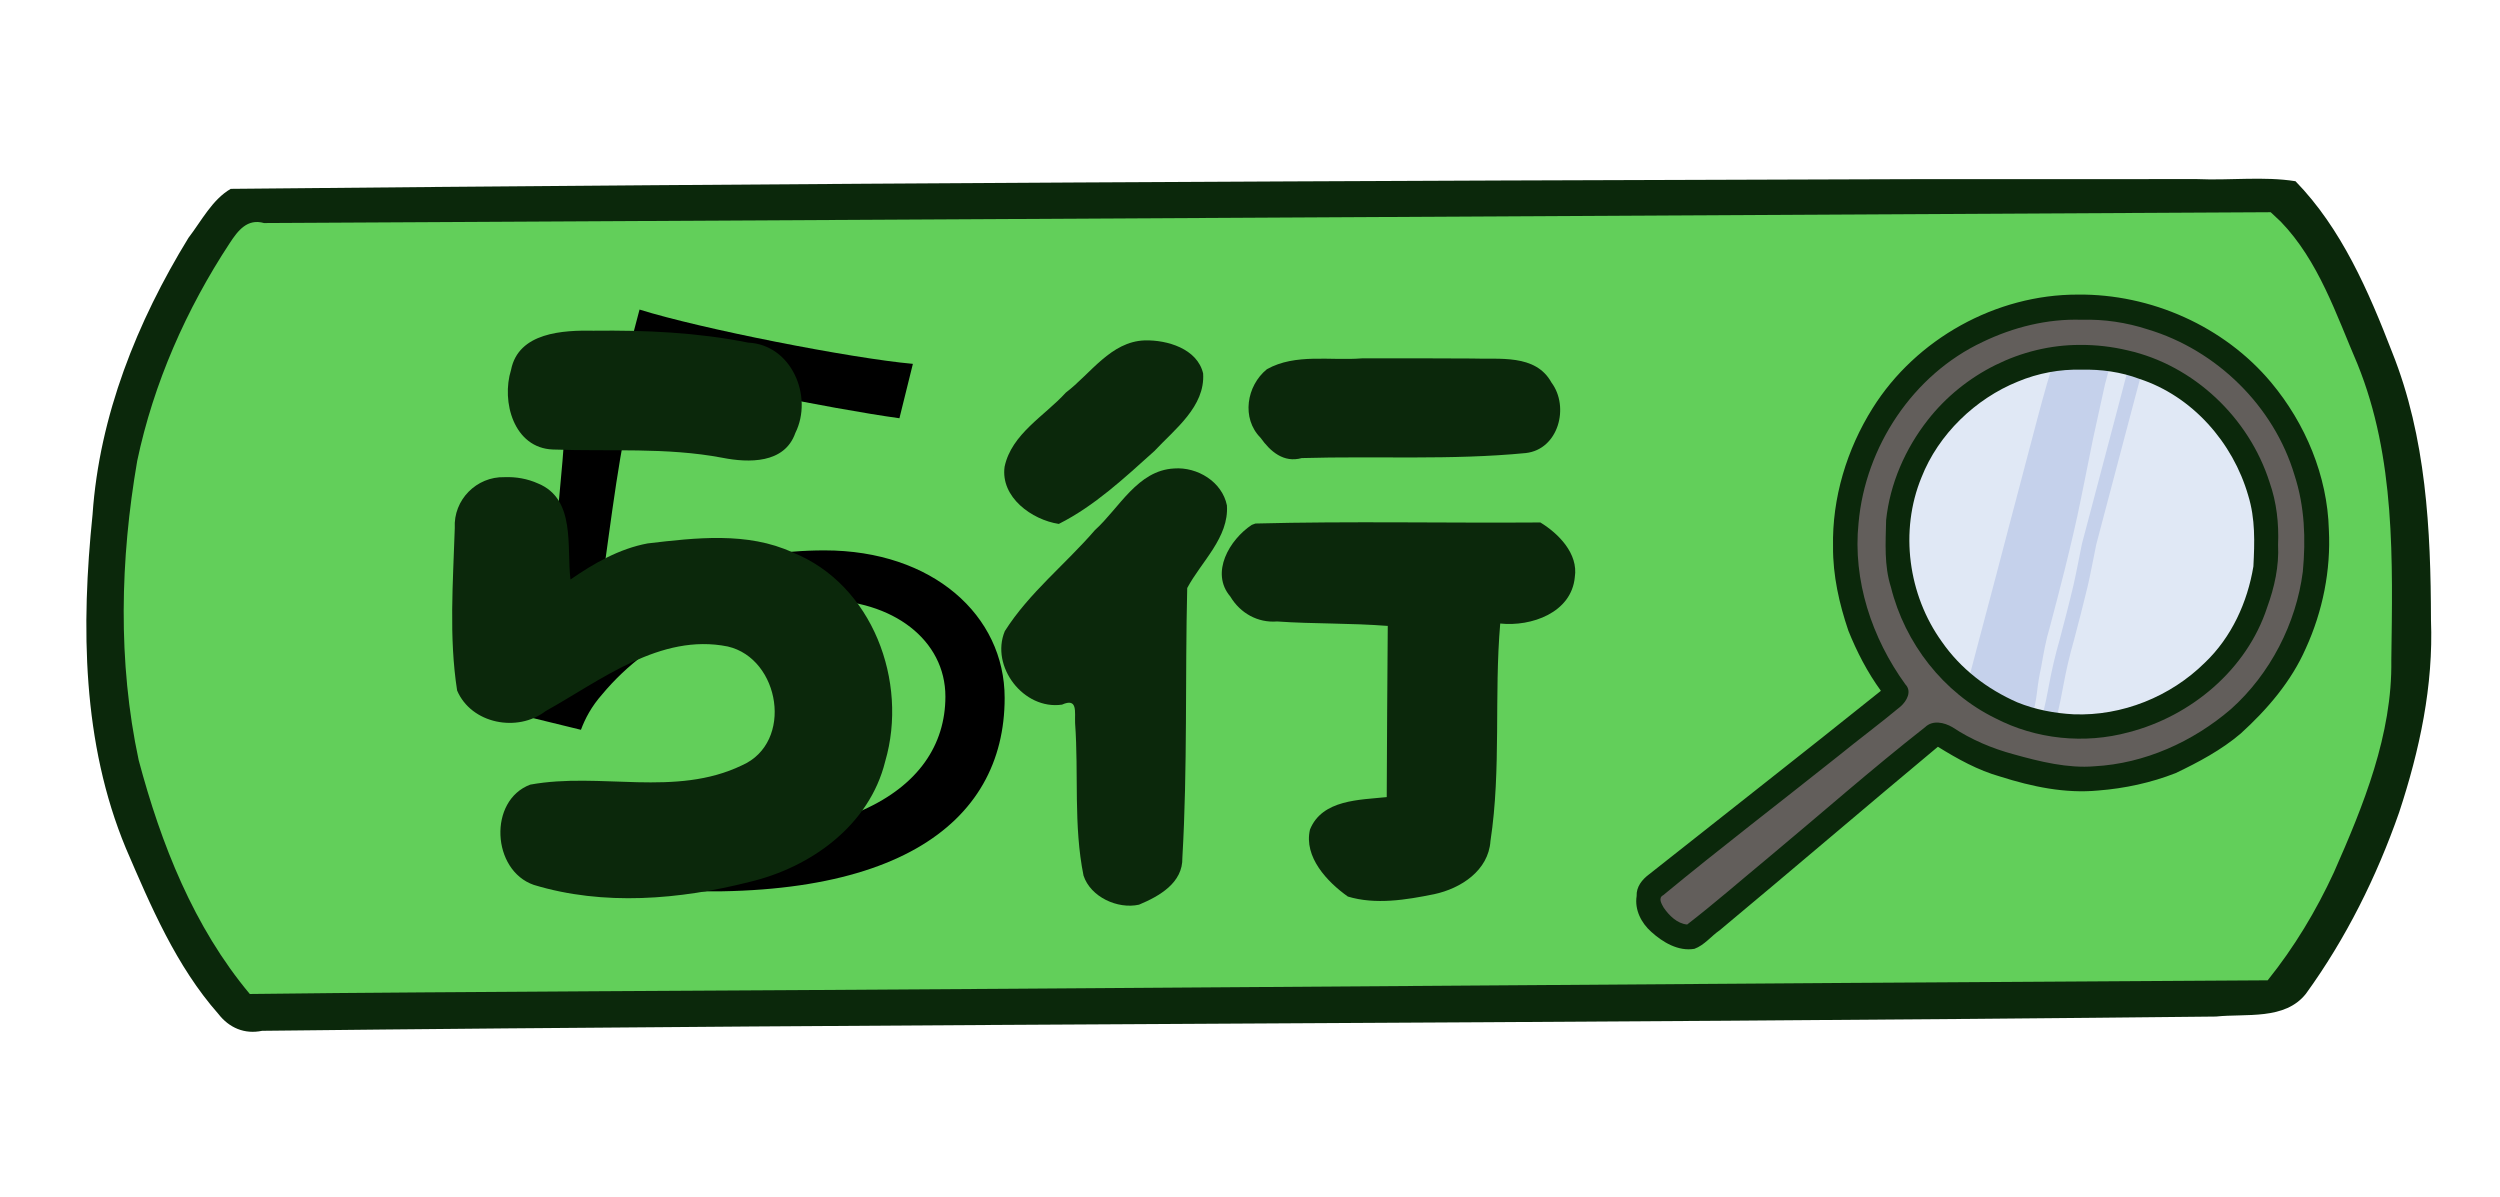
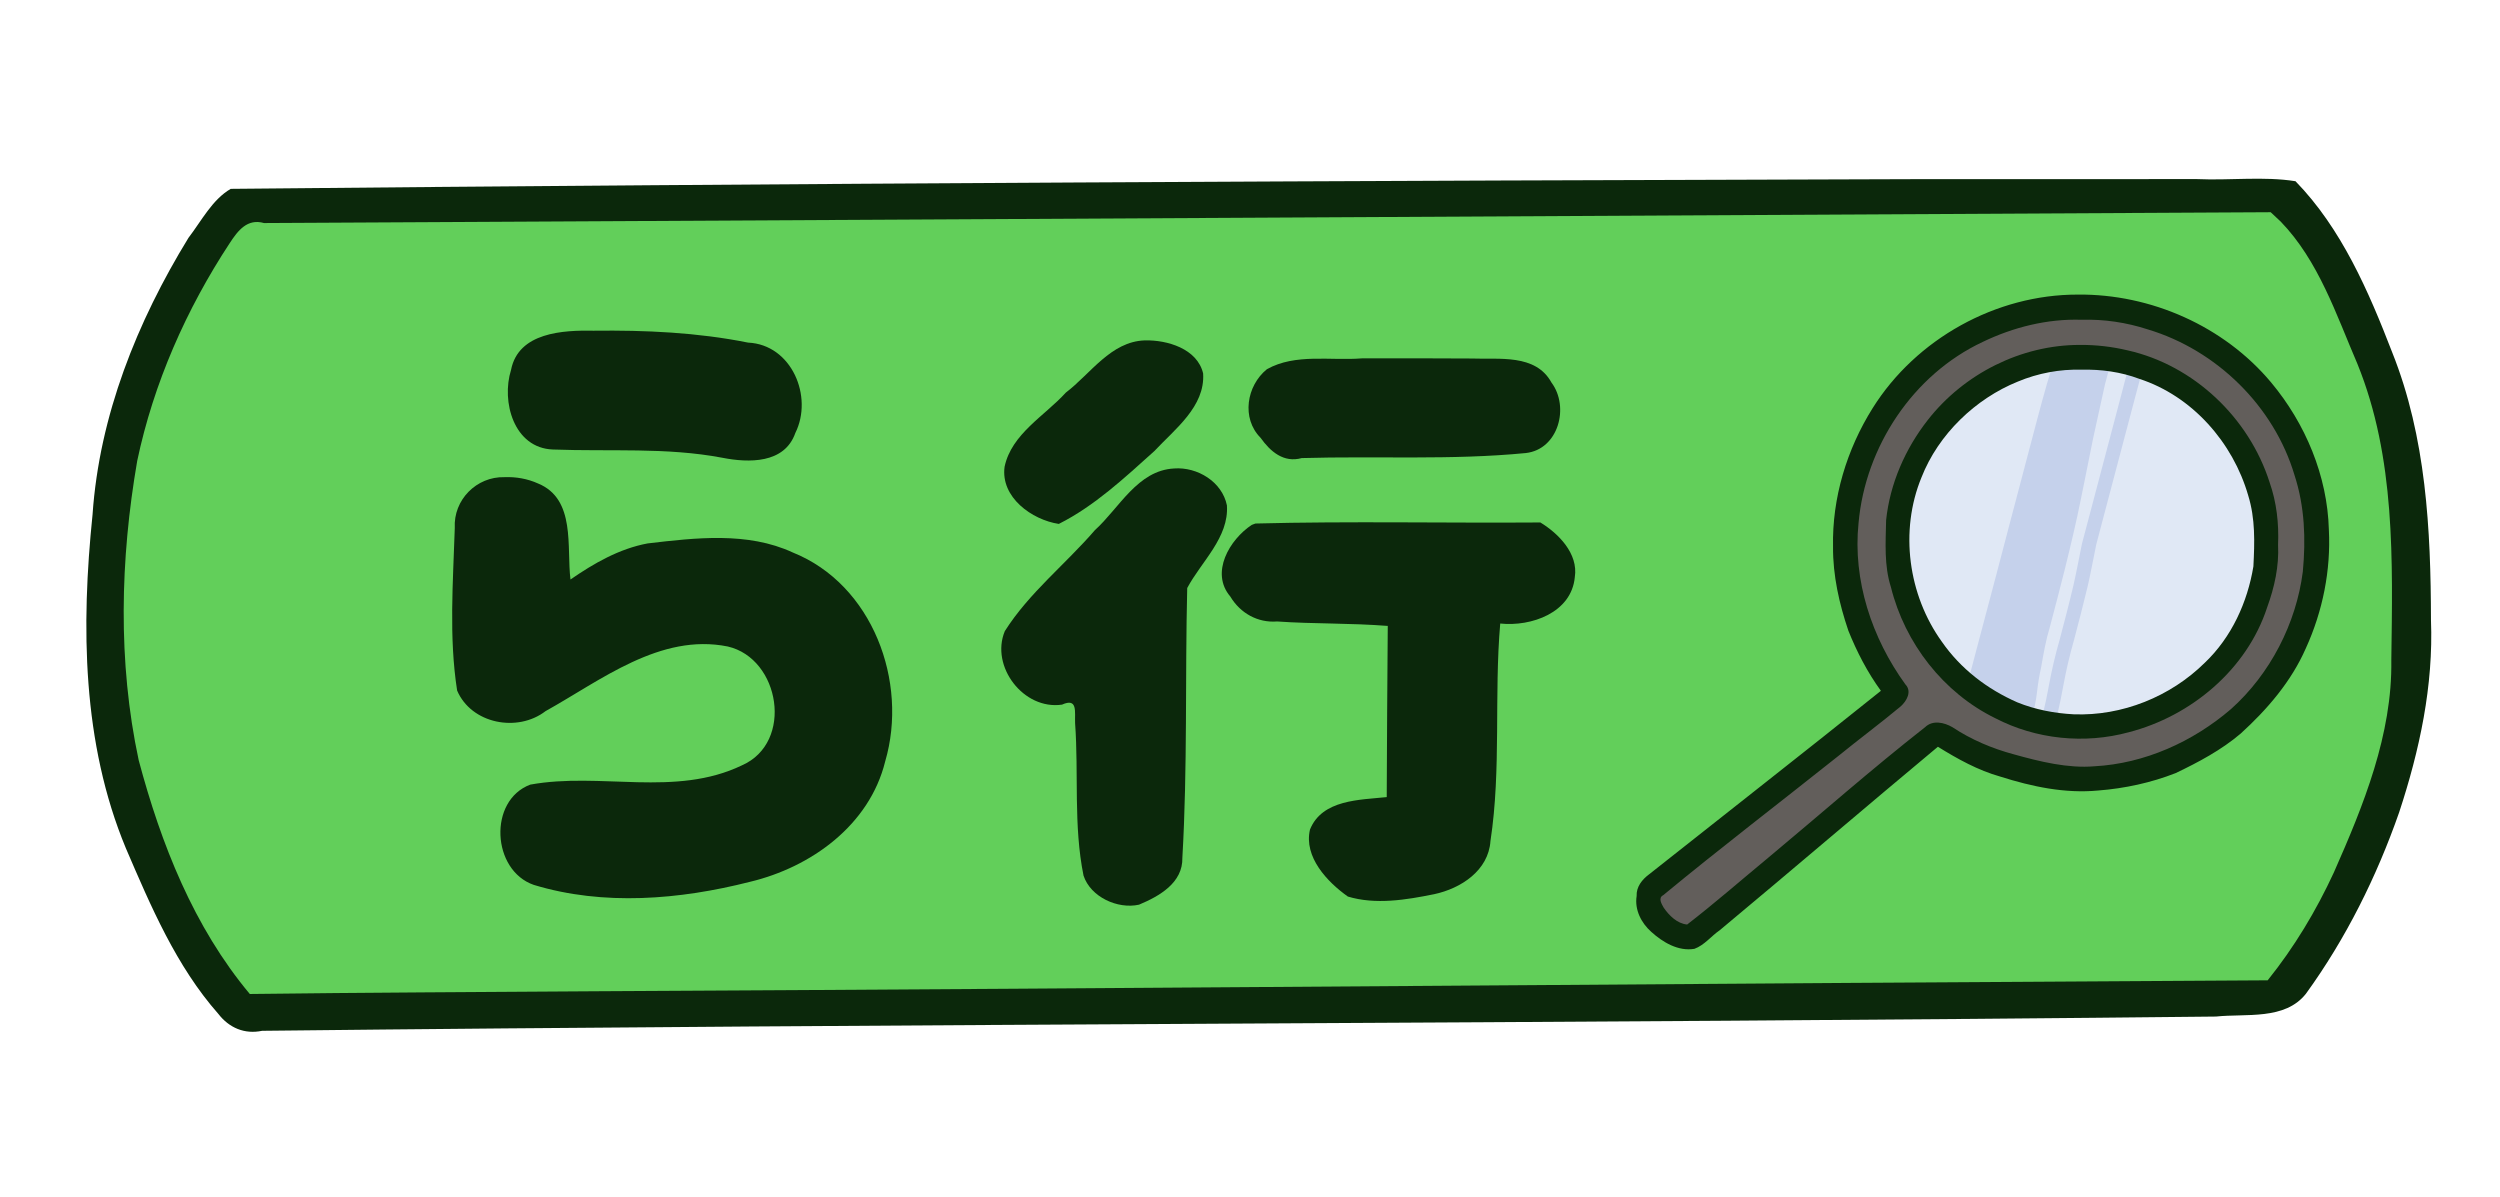
<svg xmlns="http://www.w3.org/2000/svg" viewBox="0 0 417.997 200" height="200" width="417.997" id="svg10" version="1.1">
  <defs id="defs14" />
  <g id="layer1">
    <path id="path21425" d="m 322.334,32.197 c -93.895,0.524 -187.791,1.014 -281.686,1.522 -2.623,0.674 -3.811,3.545 -5.532,5.432 -5.491,8.13 -9.464,17.225 -12.734,26.449 -5.488,16.163 -5.873,33.557 -4.64,50.423 1.719,16.725 8.054,32.8 17.089,46.896 1.782,2.351 3.264,5.127 5.73,6.802 27.686,0.032 55.398,-0.344 83.094,-0.471 85.316,-0.576 170.631,-1.192 255.947,-1.782 2.707,-0.68 3.734,-3.77 5.539,-5.663 6.111,-8.614 10.343,-18.428 13.913,-28.323 1.608,-5.061 3.313,-10.182 4.135,-15.415 -0.118,-15.774 1.267,-31.814 -2.155,-47.352 -2.517,-10.281 -6.957,-20.017 -11.991,-29.288 -2.214,-3.618 -4.76,-7.376 -8.476,-9.529 -19.409,0.043 -38.822,0.209 -58.233,0.299 z m 25.192,20.818 c 10.579,-0.066 21.395,4.364 28.428,12.362 6.973,7.408 10.557,17.803 9.562,27.938 -0.58,12.626 -8.162,24.577 -19.295,30.556 -6.353,3.529 -13.555,4.998 -20.715,4.624 -7.392,-0.842 -14.386,-3.526 -20.717,-7.371 -2.748,-0.819 -4.407,2.494 -6.496,3.728 -11.836,9.847 -23.413,20.019 -35.44,29.628 -1.492,1.455 -3.302,-0.772 -4.472,-1.586 -1.406,-1.17 -1.462,-3.566 0.369,-4.34 12.93,-10.493 26.267,-20.547 39.116,-31.098 1.909,-2.287 -1.052,-4.562 -2.039,-6.57 -8.031,-12.786 -7.325,-30.167 1.583,-42.403 6.783,-9.638 18.455,-15.535 30.117,-15.468 z m -250.151,2.051 c 3.531,-0.217 5.895,3.26 5.397,6.534 -0.488,2.105 1.131,4.293 3.389,3.788 11.512,0.151 23.058,0.335 34.584,0.504 2.729,2.521 4.269,7.148 1.26,10.1 -1.365,2.022 -4.224,0.673 -6.31,1.063 -10.892,0.073 -21.829,-0.146 -32.693,0.109 -3.109,0.714 -1.704,4.593 -2.011,6.87 -0.488,2.27 1.636,3.957 3.775,3.418 10.735,-0.326 22.402,1.042 30.809,8.383 6.082,4.825 9.199,12.837 8.616,20.436 0.549,8.006 -2.978,15.754 -7.509,22.279 -3.117,3.743 -6.3,8.271 -11.276,9.527 -2.966,0.053 -7.056,-3.193 -5.391,-6.381 4.169,-6.559 9.914,-12.493 11.454,-20.39 1.035,-5.732 1.197,-12.831 -3.498,-17.062 -2.236,-1.861 -5.081,0.241 -5.782,2.587 -5.644,11.878 -11.481,24.257 -21.833,32.864 -3.96,3.427 -9.28,5.4 -14.526,4.369 -5.497,-0.696 -10.85,-3.791 -13.131,-9.035 -3.93,-8.164 -3.751,-18.03 -0.499,-26.389 2.771,-5.919 7.541,-10.578 12.78,-14.416 2.38,-1.408 5.782,-2.83 5.602,-6.16 0.051,-3.327 0.607,-6.809 -0.287,-10.029 -2.149,-1.923 -5.349,-0.582 -7.963,-0.98 -3.749,-0.295 -8.436,1.063 -11.235,-2.21 -0.997,-1.705 -0.271,-3.829 -0.442,-5.768 -0.141,-2.692 3.371,-2.744 5.285,-3.116 4.365,-0.652 9.033,-0.407 13.531,-1.22 2.907,-1.803 1.155,-5.983 3.39,-8.319 1.092,-1.285 2.951,-1.39 4.513,-1.357 z m 93.738,5.52 c 2.29,-0.045 5.849,-0.164 6.662,2.539 -0.29,3.708 -3.79,6.007 -6.043,8.621 -4.588,4.291 -9.159,8.839 -14.718,11.848 -2.068,0.544 -4.133,-1.339 -5.161,-2.961 -1.041,-2.43 0.371,-4.793 2.189,-6.346 4.944,-4.701 9.819,-9.53 15.383,-13.526 0.524,-0.233 1.13,-0.146 1.689,-0.176 z m 43.736,2.781 c 6.698,0.11 13.468,-0.055 20.149,0.838 2.923,1.458 3.282,6.646 0.131,7.953 -7.342,0.998 -14.854,0.564 -22.22,0.856 -5.904,0.089 -11.809,0.103 -17.714,0.121 -1.726,-1.744 -4.002,-4.093 -2.53,-6.726 0.762,-2.507 3.546,-2.722 5.662,-2.678 5.522,-0.235 10.983,-0.369 16.522,-0.364 z m -37.872,18.458 c 2.699,-0.134 6.151,2.861 4.192,5.581 -1.635,3.738 -4.741,6.687 -6.208,10.452 -0.173,15.499 -0.347,30.999 -0.52,46.498 -2.09,1.912 -4.759,4.78 -7.858,3.01 -3.304,-1.311 -2.263,-5.287 -2.628,-7.978 -0.393,-7.831 -0.176,-15.787 -0.889,-23.637 -0.49,-2.114 -3.005,-2.635 -4.7,-1.642 -3.439,1.072 -7.033,-1.427 -7.416,-4.955 -0.542,-3.002 2.557,-4.936 4.135,-7.052 5.434,-5.521 10.775,-11.311 15.964,-17.136 1.601,-1.608 3.49,-3.299 5.928,-3.14 z m 37.164,9.189 c 7.663,0 15.326,0 22.989,0 1.698,1.596 3.667,3.673 2.518,6.226 -1.89,3.908 -6.707,3.56 -10.34,3.77 -3.261,0.646 -1.987,4.576 -2.294,6.934 -0.383,10.794 0.12,21.673 -1.314,32.399 -0.341,4.25 -4.953,5.566 -8.458,6.108 -3.352,0.308 -6.889,1.169 -10.198,0.352 -2.241,-1.519 -4.427,-3.936 -4.854,-6.663 1.248,-3.272 5.491,-2.613 8.203,-3.071 2.13,0.118 5.374,-0.416 4.921,-3.264 -0.115,-10.266 0.388,-20.568 0.369,-30.828 -0.575,-3.047 -4.33,-1.827 -6.519,-2.068 -5.975,-0.228 -12.018,0.513 -17.892,-0.831 -2.983,-0.967 -4.564,-5 -2.18,-7.382 1.168,-1.727 3.117,-1.913 5.071,-1.682 6.659,0 13.318,0 19.977,0 z" style="fill:#62cf5a;fill-opacity:1;stroke-width:0.356" />
    <path id="path21427" d="m 87.314,106.283 c -2.844,0.86 -3.884,4.157 -5.244,6.502 -2.012,4.527 -2.757,9.874 -1.4,14.671 2.095,3.947 7.584,5.701 11.519,3.619 2.179,-2.117 0.565,-5.507 0.526,-8.115 -0.95,-5.109 -1.133,-10.451 -2.831,-15.376 -0.499,-0.904 -1.543,-1.439 -2.569,-1.301 z" style="fill:#62cf5a;fill-opacity:1;stroke-width:0.356" />
    <path id="path21429" d="m 104.819,98.432 c -2.254,-0.346 -5.236,1.061 -4.449,3.765 0.684,4.576 0.972,9.307 1.995,13.775 0.875,2.274 4.173,1.442 4.647,-0.687 1.908,-4.446 4.144,-8.856 5.298,-13.559 0.012,-3.141 -3.703,-3.411 -6.042,-3.295 -0.483,-0.005 -0.966,-0.004 -1.449,0.001 z" style="fill:#62cf5a;fill-opacity:1;stroke-width:0.356" />
  </g>
  <g id="g18">
    <path id="path22" d="m 40.175,170.681 c -4.603,-1.281 -15.543,-20.419 -19.757,-34.561 -4.198,-14.087 -5.07,-21.236 -4.499,-36.881 0.783,-21.466 3.153,-32.074 10.734,-48.04 3.868,-8.147 5.375,-10.561 9.989,-16.002 l 2.015,-2.376 124.536,-0.757 c 68.495,-0.416 145.983,-0.797 172.197,-0.845 l 47.661,-0.088 3.362,4.066 c 4.182,5.058 11.321,19.845 14.123,29.254 3.118,10.469 3.936,16.31 4.518,32.257 0.42,11.514 0.234,15.917 -0.931,22.087 -2.269,12.011 -5.358,21.347 -10.402,31.439 -5.555,11.113 -10.281,17.459 -13.458,18.069 -1.251,0.24 -8.913,0.472 -17.028,0.515 -178.511,0.939 -318.796,1.861 -319.817,2.101 -0.716,0.168 -2.175,0.063 -3.242,-0.234 z m 264.043,-4.859 75.506,-0.543 3.238,-4.014 c 5.124,-6.352 12.475,-22.045 15.62,-33.343 2.749,-9.876 2.82,-10.561 2.788,-27.02 -0.05,-25.719 -1.875,-33.719 -12.824,-56.209 -1.259,-2.586 -3.563,-6.03 -5.121,-7.655 l -2.833,-2.953 -170.017,0.899 -170.017,0.899 -2.937,3.4 c -4.083,4.726 -11.823,21.188 -14.481,30.798 -5.016,18.136 -5.282,43.057 -0.644,60.374 3.016,11.262 10.251,26.832 15.446,33.241 l 3.171,3.912 93.799,-0.621 c 51.589,-0.342 127.777,-0.866 169.305,-1.164 z M 119.725,147.83 c -3.599,-3.501 -3.281,-5.956 1.514,-11.682 2.228,-2.661 4.99,-6.834 6.138,-9.274 3.731,-7.93 3.49,-17.269 -0.539,-20.816 -1.485,-1.307 -1.697,-1.077 -3.995,4.331 -7.2,16.942 -16.821,29.463 -26.484,34.466 -6.466,3.348 -17.191,1.433 -22.25,-3.974 -7.241,-7.738 -8.763,-22.808 -3.444,-34.111 2.497,-5.307 10.721,-13.742 15.131,-15.519 2.684,-1.082 2.752,-1.242 2.752,-6.495 v -5.386 h -7.763 c -6.955,0 -8.016,-0.212 -10.198,-2.038 -2.006,-1.679 -2.435,-2.716 -2.435,-5.887 0,-6.246 2.061,-7.596 12.389,-8.116 l 8.44,-0.425 0.248,-2.533 c 0.376,-3.847 1.904,-6.162 4.693,-7.107 5.623,-1.907 11.115,1.638 11.115,7.174 v 2.794 l 18.302,0.258 18.302,0.258 2.093,2.369 c 2.889,3.271 2.872,8.349 -0.037,11.179 l -2.13,2.073 h -19.133 -19.133 v 2.955 2.955 l 6.292,0.013 c 12.005,0.024 21.177,3.185 28.453,9.807 4.945,4.5 7.662,10.215 8.371,17.606 1.021,10.641 -2.52,20.963 -10.299,30.021 -6.917,8.053 -11.8,9.574 -16.395,5.104 z M 91.384,128.602 c -0.111,-0.555 -0.867,-5.629 -1.682,-11.275 -1.315,-9.117 -1.616,-10.091 -2.688,-8.702 -3.204,4.155 -4.816,8.528 -4.887,13.255 -0.064,4.247 0.218,5.166 2.021,6.587 2.276,1.793 7.586,1.892 7.236,0.135 z m 16.204,-19.838 c 1.461,-3.55 2.656,-6.866 2.656,-7.369 0,-0.523 -1.695,-0.915 -3.959,-0.915 h -3.959 l 0.52,4.011 c 0.286,2.206 0.73,5.661 0.986,7.677 0.257,2.016 0.609,3.528 0.783,3.359 0.174,-0.169 1.511,-3.212 2.973,-6.762 z m 78.473,40.697 c -4.206,-1.652 -4.649,-3.536 -4.649,-19.785 0,-11.807 -0.231,-14.955 -1.041,-14.167 -1.277,1.242 -5.426,1.32 -7.686,0.144 -2.516,-1.31 -4.542,-5.721 -3.95,-8.599 0.329,-1.602 2.911,-4.775 7.289,-8.96 3.729,-3.564 8.484,-8.688 10.567,-11.386 2.083,-2.698 4.942,-5.487 6.353,-6.197 5.013,-2.522 11.034,0.439 11.034,5.426 0,1.083 -1.545,4.182 -3.432,6.887 l -3.432,4.918 -0.256,23.816 -0.256,23.816 -2.834,2.463 c -2.928,2.544 -4.513,2.878 -7.704,1.625 z m 38.423,-1.743 c -1.371,-1.059 -3.061,-3.251 -3.757,-4.871 -1.161,-2.703 -1.127,-3.126 0.409,-5.136 1.382,-1.808 2.567,-2.264 6.794,-2.612 l 5.12,-0.422 0.236,-15.832 0.236,-15.832 h -11.235 c -10.821,0 -11.334,-0.081 -13.905,-2.186 -3.54,-2.898 -3.696,-7.103 -0.374,-10.098 l 2.296,-2.071 h 23.613 23.613 l 2.296,2.071 c 5.298,4.777 1.129,12.284 -6.823,12.284 h -3.779 l -0.277,18.788 c -0.311,21.142 -0.751,22.9 -6.379,25.499 -1.728,0.798 -5.943,1.651 -9.368,1.897 -5.563,0.399 -6.492,0.242 -8.718,-1.478 z M 171.932,83.939 c -2.005,-1.641 -2.67,-2.892 -2.67,-5.019 0,-3.196 0.495,-3.793 11.436,-13.783 6.919,-6.318 7.822,-6.876 11.123,-6.876 6.969,0 10.107,3.914 7.012,8.745 -3.557,5.551 -19.346,19.12 -22.249,19.12 -1.09,0 -3.183,-0.984 -4.651,-2.186 z m 40.251,-10.864 c -2.924,-2.844 -2.876,-7.084 0.109,-9.813 2.238,-2.046 2.252,-2.047 22.495,-2.047 20.243,0 20.257,0.002 22.495,2.047 3.146,2.875 3.124,7.709 -0.047,10.135 -2.166,1.657 -3.364,1.75 -22.605,1.75 h -20.318 z" style="fill:#000000;stroke-width:0.856" />
    <path style="fill:#e0e8f5;fill-opacity:1;stroke-width:0.395" d="m 355.056,61.271 c -14.471,-4.043 -31.096,5.388 -35.505,19.631 -1.648,5.456 -2.489,11.292 -0.69,16.833 3.061,12.793 15.068,23.001 28.371,23.12 13.023,-0.056 26.216,-8.586 29.846,-21.425 4.649,-14.54 -3.755,-31.982 -18.174,-37.1 -1.271,-0.392 -2.558,-0.731 -3.847,-1.058 z" id="path3453" />
    <path style="fill:#c5d1eb;fill-opacity:1;stroke-width:0.138" id="path3455" d="m 346.277,58.108 c -0.483,1.954 -1,3.899 -1.51,5.847 -0.636,3.011 -1.264,6.023 -1.963,9.021 -0.644,3.33 -1.32,6.653 -1.969,9.982 -0.784,4.035 -1.754,8.029 -2.759,12.013 -0.808,3.171 -1.653,6.333 -2.489,9.497 -0.69,2.216 -1.093,4.493 -1.511,6.77 -0.328,1.433 -0.567,2.87 -0.731,4.329 -0.09,0.827 -0.255,1.642 -0.425,2.455 0,0 7.226,0.314 7.226,0.314 v 0 c 0.17,-0.829 0.337,-1.66 0.427,-2.502 0.162,-1.448 0.389,-2.874 0.709,-4.297 0.397,-2.264 0.786,-4.529 1.46,-6.732 0.838,-3.164 1.669,-6.33 2.462,-9.506 0.989,-3.997 1.951,-8.001 2.756,-12.039 0.649,-3.325 1.369,-6.636 2.006,-9.964 0.684,-2.996 1.297,-6.007 1.976,-9.004 0.518,-1.95 1.033,-3.901 1.578,-5.844 0,0 -7.245,-0.342 -7.245,-0.342 z" />
    <path style="fill:#c5d1eb;fill-opacity:1;stroke-width:0.138" id="path3457" d="m 344.099,58.494 c -0.71,1.803 -1.263,3.662 -1.805,5.521 -0.572,1.989 -1.12,3.985 -1.648,5.987 -0.53,2.055 -1.082,4.105 -1.623,6.157 -0.551,2.1 -1.099,4.201 -1.66,6.298 -0.523,1.931 -1.019,3.869 -1.531,5.803 -0.656,2.475 -1.295,4.954 -1.946,7.431 -0.769,2.918 -1.54,5.836 -2.318,8.752 -0.672,2.538 -1.343,5.076 -2.014,7.614 -0.444,1.672 -0.902,3.34 -1.347,5.011 -0.223,0.837 -0.111,0.415 -0.335,1.269 0,0 7.221,0.341 7.221,0.341 v 0 c 0.228,-0.854 0.116,-0.431 0.335,-1.269 0.439,-1.67 0.863,-3.344 1.301,-5.014 0.668,-2.538 1.338,-5.076 2.008,-7.614 0.764,-2.919 1.535,-5.836 2.305,-8.753 0.66,-2.476 1.327,-4.951 1.979,-7.429 0.508,-1.935 1.034,-3.865 1.534,-5.802 0.548,-2.101 1.107,-4.2 1.664,-6.298 0.542,-2.052 1.068,-4.108 1.624,-6.157 0.533,-1.994 1.052,-3.992 1.63,-5.974 0.547,-1.839 1.088,-3.69 1.863,-5.448 0,0 -7.241,-0.426 -7.241,-0.426 z" />
    <path style="fill:#c5d1eb;fill-opacity:1;stroke-width:0.138" id="path3459" d="m 356.185,60.261 c -0.563,2.182 -1.141,4.359 -1.717,6.538 -0.712,2.704 -1.426,5.407 -2.14,8.111 -0.698,2.636 -1.395,5.273 -2.087,7.911 -0.711,2.699 -1.427,5.397 -2.141,8.095 -0.474,2.316 -0.9,4.639 -1.422,6.946 -0.716,3.046 -1.512,6.073 -2.307,9.099 -0.725,2.511 -1.316,5.047 -1.79,7.616 -0.269,1.502 -0.58,2.995 -0.933,4.479 -0.242,1.04 -0.567,2.058 -0.74,3.112 0,0 2.409,0.098 2.409,0.098 v 0 c 0.175,-1.05 0.499,-2.064 0.74,-3.1 0.35,-1.487 0.655,-2.984 0.922,-4.489 0.466,-2.566 1.057,-5.097 1.776,-7.604 0.794,-3.029 1.593,-6.057 2.315,-9.104 0.524,-2.304 0.953,-4.625 1.423,-6.94 0.711,-2.699 1.422,-5.397 2.135,-8.095 0.7,-2.636 1.395,-5.273 2.091,-7.91 0.714,-2.704 1.428,-5.407 2.144,-8.11 0.576,-2.18 1.15,-4.36 1.737,-6.537 0,0 -2.414,-0.114 -2.414,-0.114 z" />
    <path style="fill:#000000;stroke-width:0.184" d="m 279.445,156.404 c -0.931,-0.403 -3.016,-2.244 -3.585,-3.166 -0.757,-1.226 -0.965,-2.625 -0.599,-4.033 0.229,-0.88 0.431,-1.233 0.816,-1.424 0.282,-0.139 9.532,-7.395 20.557,-16.123 l 20.044,-15.869 -0.41,-0.485 c -1.895,-2.243 -4.382,-6.69 -5.791,-10.359 -1.045,-2.718 -2.246,-8.323 -2.448,-11.422 -0.778,-11.928 4.319,-24.602 13.055,-32.457 6.755,-6.074 15.032,-9.6 23.949,-10.204 8.629,-0.584 17.868,1.852 25.17,6.635 7.368,4.826 12.93,12.12 15.797,20.715 3.73,11.182 1.914,24.649 -4.675,34.67 -1.708,2.597 -5.509,6.862 -7.858,8.817 -2.598,2.161 -7.97,5.29 -11.146,6.492 -3.091,1.17 -8.37,2.286 -11.835,2.503 -4.426,0.277 -7.347,-0.062 -12.681,-1.471 -5.298,-1.399 -8.08,-2.573 -11.642,-4.913 -1.146,-0.753 -2.182,-1.339 -2.301,-1.303 -0.119,0.038 -2.039,1.611 -4.267,3.5 -2.228,1.889 -8.429,7.127 -13.78,11.639 -5.351,4.513 -12.508,10.554 -15.904,13.426 -3.396,2.871 -6.261,5.198 -6.368,5.17 -0.106,-0.026 -0.23,0.089 -0.276,0.26 -0.138,0.522 -1.854,0.253 -3.823,-0.599 z m 65.937,-35.472 c 7.877,0.721 16.488,-2.095 22.618,-7.397 4.897,-4.235 7.869,-8.926 9.511,-15.011 0.986,-3.658 1.217,-5.614 1.052,-8.954 -0.423,-8.574 -4.132,-16.362 -10.44,-21.925 -3.432,-3.027 -6.605,-4.804 -11.019,-6.173 -14.163,-4.391 -29.401,2.15 -36.369,15.614 -1.526,2.949 -2.947,8.294 -3.084,11.6 -0.315,7.657 2.056,14.945 6.809,20.934 3.475,4.379 8.181,7.751 13.8,9.891 1.34,0.51 4.868,1.214 7.121,1.42 z" id="path3450" />
    <path style="fill:#625e5b;fill-opacity:1;stroke-width:0.279" d="m 357.601,52.997 c -13.99,-3.666 -29.712,1.139 -39.071,12.205 -8.917,10.346 -12.126,25.529 -7.298,38.536 1.39,4.379 3.805,8.346 6.377,12.026 -0.686,1.798 -3.141,2.694 -4.52,4.128 -11.994,9.6 -24.198,18.947 -36.127,28.622 -2.043,1.466 -0.313,4.291 1.088,5.608 1.214,1.089 2.895,2.304 4.576,2.084 13.687,-10.989 26.797,-22.748 40.497,-33.736 2.235,-0.635 4.018,1.723 5.964,2.478 4.658,2.294 9.857,3.494 14.881,4.538 8.793,1.105 17.866,-1.247 25.231,-6.155 10.505,-6.462 17.175,-18.477 17.645,-30.747 0.763,-12.613 -5.101,-25.412 -15.266,-32.895 -4.136,-3.133 -8.915,-5.418 -13.975,-6.692 z m -1.452,7.273 c 11.98,3.001 21.418,13.733 23.019,25.957 1.063,6.823 -0.524,13.96 -3.828,19.968 -7.152,12.394 -23.266,18.945 -36.922,14.232 -10.236,-3.273 -18.229,-12.155 -20.735,-22.561 -3.159,-11.39 1.443,-24.083 10.523,-31.46 7.605,-6.556 18.307,-8.729 27.943,-6.136 z" id="path3470" />
  </g>
  <g style="display:inline;opacity:1" id="layer2">
    <path id="path21442" d="m 191.396,56.913 c -5.673,0.194 -9.052,5.589 -13.19,8.729 -3.55,3.913 -9.065,6.88 -10.24,12.395 -0.701,5.118 4.582,8.883 9.065,9.562 5.983,-3.004 11.016,-7.726 15.979,-12.183 3.406,-3.647 8.509,-7.441 8.152,-12.972 -0.966,-4.146 -6.026,-5.629 -9.766,-5.531 z" style="fill:#0b280b;fill-opacity:1;stroke-width:0.504" />
    <path id="path21444" d="m 196.314,78.328 c -6.131,0.316 -9.183,6.645 -13.24,10.304 -4.919,5.706 -11.026,10.498 -15.072,16.896 -2.449,5.902 3.14,13.219 9.566,12.286 2.663,-1.193 2.11,1.194 2.188,3.105 0.61,8.434 -0.288,17.13 1.41,25.485 1.182,3.574 5.701,5.648 9.272,4.858 3.372,-1.409 7.355,-3.633 7.253,-7.865 0.871,-15 0.447,-30.055 0.81,-45.076 2.339,-4.405 7.003,-8.448 6.638,-13.821 -0.804,-3.956 -4.943,-6.458 -8.826,-6.173 z" style="fill:#0b280b;fill-opacity:1;stroke-width:0.504" />
    <path id="path21446" d="m 227.727,59.916 c -5.249,0.431 -11.127,-0.868 -15.908,1.82 -3.4,2.77 -4.291,8.203 -1.051,11.467 1.631,2.289 3.854,4.228 6.883,3.387 12.476,-0.365 25.024,0.372 37.455,-0.84 5.475,-0.611 7.345,-7.717 4.297,-11.79 -2.668,-4.85 -8.775,-3.827 -13.373,-4.018 -6.101,-0.048 -12.202,-0.031 -18.303,-0.027 z" style="fill:#0b280b;fill-opacity:1;stroke-width:0.504" />
    <path id="path21448" d="m 209.282,87.765 c -3.687,2.446 -6.982,7.987 -3.575,11.974 1.655,2.774 4.579,4.428 7.825,4.169 6.158,0.436 12.347,0.244 18.5,0.754 -0.093,9.537 -0.119,19.075 -0.172,28.612 -4.501,0.479 -10.797,0.384 -12.833,5.428 -1.067,4.584 2.887,8.757 6.333,11.2 4.639,1.403 9.764,0.555 14.447,-0.398 4.448,-0.956 9.058,-3.937 9.397,-8.886 1.828,-12.041 0.589,-24.284 1.633,-36.365 5.189,0.553 11.915,-1.804 12.469,-7.753 0.618,-3.939 -2.761,-7.326 -5.759,-9.144 -15.872,0.118 -31.829,-0.236 -47.648,0.177 l -0.471,0.177 z" style="fill:#0b280b;fill-opacity:1;stroke-width:0.504" />
    <path id="path21450" d="m 321.74,29.949 c -94.388,0.253 -188.777,0.701 -283.161,1.627 -3.084,1.779 -4.899,5.368 -7.07,8.194 -8.59,14.011 -14.896,29.726 -16.033,46.254 -1.926,18.685 -1.751,38.187 5.568,55.797 4.162,9.686 8.415,19.707 15.457,27.695 1.807,2.337 4.385,3.45 7.326,2.834 108.89,-1.221 217.792,-1.203 326.682,-2.384 4.997,-0.535 11.518,0.657 15.043,-3.818 6.684,-9.221 11.831,-19.584 15.583,-30.322 3.418,-10.374 5.75,-21.188 5.321,-32.167 -0.031,-15.113 -0.804,-30.559 -6.49,-44.761 -3.939,-10.193 -8.471,-20.699 -16.162,-28.597 -5.299,-0.849 -10.989,-0.107 -16.435,-0.357 -15.21,0.002 -30.419,-0.009 -45.629,0.006 z m 59.586,7.095 c 6.353,6.577 9.285,15.554 12.831,23.796 6.38,15.708 5.891,32.875 5.668,49.537 0.188,12.426 -4.658,24.295 -9.607,35.499 -2.958,6.404 -6.615,12.493 -11.064,18.031 -93.162,0.517 -186.323,1.337 -279.486,1.829 -19.3,0.138 -38.6,0.213 -57.899,0.458 -9.39,-11.218 -14.849,-25.101 -18.58,-39.091 -3.524,-16.452 -3.08,-33.623 -0.249,-50.04 2.73,-12.973 8.209,-25.379 15.484,-36.436 1.359,-2.077 2.932,-4.131 5.715,-3.333 111.839,-0.602 223.677,-1.205 335.516,-1.811 0.557,0.521 1.113,1.041 1.67,1.562 z" style="fill:#0b280b;fill-opacity:1;stroke-width:0.504" />
    <path id="path21454" d="m 347.38,49.255 c -13.66,-0.019 -27.018,7.408 -34.268,18.974 -4.329,6.895 -6.8,15.026 -6.63,23.193 -0.037,4.779 1.029,9.518 2.56,14.022 1.42,3.543 3.193,6.969 5.442,10.059 -12.857,10.312 -25.84,20.448 -38.757,30.682 -1.17,0.868 -2.156,2.096 -2.084,3.632 -0.359,2.289 0.763,4.49 2.442,5.983 1.924,1.746 4.526,3.303 7.216,2.843 1.669,-0.604 2.805,-2.13 4.246,-3.116 12.201,-10.167 24.281,-20.511 36.466,-30.67 3.287,2.038 6.696,3.937 10.442,4.992 5.271,1.672 10.803,2.856 16.361,2.323 4.424,-0.342 8.83,-1.292 12.962,-2.914 3.817,-1.827 7.62,-3.847 10.856,-6.6 4.453,-4.05 8.472,-8.72 10.905,-14.28 2.816,-6.182 4.193,-13.021 3.844,-19.814 -0.243,-8.99 -3.916,-17.751 -9.653,-24.618 -7.875,-9.417 -20.117,-14.82 -32.352,-14.693 z m 0.636,4.209 c 3.792,-0.107 7.493,0.439 11.094,1.612 11.516,3.456 21.101,12.854 24.528,24.364 1.712,5.246 1.903,10.692 1.391,16.14 -1.106,8.667 -5.473,17.138 -12.004,22.97 -6.354,5.468 -14.457,9.124 -22.84,9.572 -4.396,0.377 -9.101,-0.775 -13.456,-1.993 -3.635,-0.975 -7.134,-2.451 -10.273,-4.535 -1.378,-0.803 -3.302,-1.253 -4.584,-0.01 -8.929,6.995 -17.444,14.513 -26.153,21.764 -4.531,3.747 -9.047,7.694 -13.631,11.231 -1.661,-0.149 -3.025,-1.508 -3.926,-2.826 -0.335,-0.601 -0.979,-1.626 -0.078,-2.076 9.582,-7.913 19.474,-15.466 29.205,-23.216 3.472,-2.825 7.073,-5.497 10.509,-8.36 1.017,-0.906 1.909,-2.501 0.778,-3.675 -5.6,-7.729 -8.818,-17.387 -7.829,-26.974 1.126,-12.748 9.1,-24.819 20.763,-30.285 5.121,-2.463 10.793,-3.885 16.496,-3.704 z m -24.416,71.1 c -0.021,0.006 -0.176,-0.044 0,0 z" style="fill:#0b280b;fill-opacity:1;stroke-width:0.178" />
    <path id="path21458" d="m 347.749,57.669 c -9.817,-0.011 -19.388,4.831 -25.414,12.542 -3.775,4.806 -6.341,10.663 -6.979,16.759 -0.074,3.742 -0.355,7.579 0.805,11.2 2.325,9.355 8.761,17.666 17.455,21.917 6.81,3.532 14.913,4.357 22.31,2.343 10.435,-2.7 19.743,-10.484 23.135,-20.867 1.224,-3.355 2.01,-6.894 1.829,-10.483 0.151,-3.54 -0.239,-7.099 -1.424,-10.452 -3.431,-10.763 -12.643,-19.551 -23.716,-22.045 -2.617,-0.625 -5.31,-0.935 -8.002,-0.914 z m 0.312,4.143 c 3.231,-0.077 6.562,0.37 9.63,1.531 8.842,2.877 15.654,10.63 18.208,19.506 1.203,3.89 1.07,7.832 0.866,11.851 -0.992,6.017 -3.657,11.854 -8.112,16.098 -5.751,5.686 -13.84,8.945 -21.941,8.633 -3.207,-0.167 -6.442,-0.785 -9.421,-2 -5.047,-2.218 -9.468,-5.6 -12.616,-10.136 -5.629,-7.819 -7.087,-18.508 -3.411,-27.46 2.836,-7.25 9.061,-13.183 16.11,-16.032 3.385,-1.417 7.058,-2.097 10.688,-1.991 z" style="fill:#0b280b;fill-opacity:1;stroke-width:0.178" />
  </g>
  <g id="layer3">
    <path d="m 79.851,63.039 c 6.995,9.325 12.519,19.62 18.271,29.727 0,0 14.953,-8.626 14.953,-8.626 v 0 C 107.239,74.021 101.655,63.738 95.122,54.044 c 0,0 -15.27,8.995 -15.27,8.995 z" id="path21473" style="fill:#62cf5a;fill-opacity:1" />
    <path d="m 83.115,58.625 c 0.311,0.312 0.677,0.578 0.934,0.935 1.518,2.111 4.054,6.639 5.089,8.556 4.057,7.514 7.608,15.277 11.224,23.008 4.796,10.788 9.808,21.485 14.452,32.34 3.721,8.098 0.429,6.156 15.871,-6.023 0.388,-0.306 -0.949,-0.322 -1.354,-0.606 -2.37,-1.662 -5.002,-4.327 -7.023,-6.233 -5.974,-5.955 -11.173,-12.606 -16.795,-18.88 -2.311,-2.58 -4.673,-5.114 -7.002,-7.678 -1.06,-1.21 -2.126,-2.415 -3.18,-3.631 -1.055,-1.218 -3.882,-4.494 -5.007,-5.97 C 90.104,74.154 90.068,73.329 89.755,73.514 73.649,83.038 71.633,78.96 76.989,85.676 c 0.792,1.107 1.631,2.182 2.375,3.322 0.101,0.154 2.712,4.444 3.031,5.377 0.071,0.208 -0.676,-0.3 -0.5,-0.432 C 86.605,90.426 92.527,88.339 96.4,83.918 97.416,82.759 94.98,81.182 94.271,79.814 91.821,74.536 89.396,69.242 87.109,63.891 c -0.594,-1.391 -1.21,-2.774 -1.73,-4.195 -0.265,-0.723 0.07,-2.57 -0.62,-2.226 -5.212,2.599 -9.66,6.507 -14.491,9.76 2.095,3.559 3.727,7.369 5.286,11.186 0.51,1.249 1.12,2.467 1.475,3.769 0.133,0.486 -0.47,1.766 -0.035,1.511 4.845,-2.848 9.227,-6.418 13.84,-9.627 -4.997,-4.552 -7.76,-10.864 -11.867,-16.115 -0.502,-0.641 -0.994,-2.072 -1.73,-1.724 -5.632,2.665 -10.523,6.675 -15.785,10.012 1.533,7.431 3.806,14.705 5.295,22.145 0.197,0.982 -0.524,3.343 0.408,2.977 5.45,-2.135 10.039,-6.024 15.058,-9.036 -0.317,-0.955 -1.302,-3.876 -1.425,-4.508 -1.137,-5.826 11.812,-16.59 -13.973,7.765 -0.671,0.634 1.459,1.139 2.113,1.79 0.994,0.99 1.882,2.083 2.822,3.124 0.859,0.948 1.718,1.897 2.578,2.845 0.625,0.665 1.259,1.322 1.876,1.994 0.408,0.445 0.891,0.838 1.2,1.357 0.634,1.063 2.229,6.097 2.317,6.371 0.617,1.923 1.193,3.858 1.79,5.787 2.529,7.738 4.809,15.564 7.544,23.235 0.287,0.806 0.116,2.653 0.931,2.393 5.698,-1.822 10.759,-5.234 16.138,-7.85 -0.465,-1.245 -0.932,-2.489 -1.394,-3.736 -3.078,-8.305 -0.857,-2.29 -4.21,-11.717 -1.328,-3.733 -3.049,-8.703 -4.689,-12.405 -0.379,-0.855 -0.886,-1.647 -1.33,-2.47 -5.446,2.937 -11.493,4.963 -16.339,8.81 -1.036,0.823 0.171,2.641 0.252,3.962 0.325,5.263 0.242,4.432 0.636,9.745 0.343,4.621 1.23,3.096 -0.488,5.152 4.413,-3.284 10.02,-5.391 13.239,-9.851 0.986,-1.366 -2.395,-2.377 -3.487,-3.66 -1.388,-1.629 -2.673,-3.345 -3.946,-5.065 -1.261,-1.703 -2.38,-3.51 -3.655,-5.203 -0.887,-1.177 -1.415,-3.832 -2.824,-3.402 -6.064,1.852 -11.052,6.218 -16.577,9.327 0.641,5.671 1.398,11.346 2.515,16.945 0.269,1.348 0.371,2.767 0.949,4.014 0.245,0.528 0.911,1.366 1.398,1.046 5.563,-3.652 10.487,-8.194 15.73,-12.291 0.345,-3.175 0.197,-6.371 0.37,-9.553 0.392,-7.192 4.424,-11.007 -14.448,6.665 -0.873,0.817 0.821,2.246 1.212,3.376 0.658,1.9 1.29,3.809 1.935,5.713 0.602,1.871 3.05,9.582 3.859,11.708 0.411,1.08 0.326,3.505 1.428,3.158 18.098,-5.692 16.946,-4.635 15.318,-15.184 -3.776,-6.372 -1.711,-3.747 -16.588,8.97 -0.889,0.76 -0.008,2.338 -0.003,3.507 0.013,3.078 0.16,6.162 0.011,9.237 4.763,-3.574 10.591,-6.056 14.29,-10.723 1.06,-1.338 -1.369,-3.128 -2.083,-4.678 -1.281,-2.778 -2.819,-7.432 -6.023,-8.739 -0.461,-0.188 -0.985,-0.14 -1.478,-0.21 -0.685,0.109 -0.608,0.294 -0.947,-0.225 -3.718,-5.7 4.473,-8.02 -16.289,8.283 -0.77,0.605 0.418,1.913 0.649,2.865 0.29,1.194 0.611,2.38 0.916,3.57 0.527,1.783 1.285,4.922 2.378,6.569 0.522,0.786 1.326,1.342 1.989,2.014 0,0 14.977,-9.256 14.977,-9.256 v 0 c -0.557,-0.461 -1.254,-0.792 -1.672,-1.382 -1.076,-1.517 -1.787,-4.63 -2.258,-6.264 -0.262,-1.165 -0.584,-2.319 -0.786,-3.496 -0.131,-0.766 0.527,-2.566 -0.211,-2.322 -13.586,4.494 -18.567,2.779 -14.959,8.403 0.341,0.532 0.586,1.15 1.051,1.578 0.266,0.245 0.688,0.226 1.032,0.339 0.303,-0.221 0.54,-0.593 0.908,-0.663 1.834,-0.348 2.65,1.628 3.381,2.895 7.451,12.92 -1.81,12 20.887,3.415 -0.153,-3.029 -0.229,-6.081 -0.112,-9.113 0.043,-1.106 1.327,-3.553 0.247,-3.312 -18.889,4.22 -19.641,3.517 -14.841,6.935 0.13,0.975 0.349,1.943 0.39,2.926 0.285,6.892 -6.375,11.006 15.078,-4.595 0.877,-0.638 -1.077,-1.888 -1.488,-2.891 -1.208,-2.948 -2.967,-8.79 -3.871,-11.663 -0.602,-1.941 -1.186,-3.887 -1.806,-5.823 -0.445,-1.39 0.039,-4.452 -1.39,-4.153 -5.85,1.225 -11.107,4.59 -16.136,7.822 -0.732,0.471 -0.066,1.74 -0.097,2.609 -0.224,6.365 0.003,3.06 -0.615,9.322 4.785,-1.95 9.456,-4.208 14.355,-5.85 0.374,-0.125 -0.136,1.497 -0.311,1.143 -0.586,-1.184 -0.747,-2.538 -1.019,-3.831 -0.402,-1.915 -0.713,-3.848 -0.998,-5.783 -0.926,-6.296 -0.771,-4.638 -0.595,-10.025 -4.868,2.229 -10.504,3.243 -14.603,6.687 -1.091,0.917 1.997,2.042 2.874,3.166 2.659,3.41 4.744,7.248 7.631,10.492 1.141,1.433 1.748,4.432 3.562,4.183 6.273,-0.861 11.749,-4.726 17.623,-7.089 0.483,-3.101 0.261,-0.81 -0.117,-5.75 -0.125,-1.635 -0.24,-3.27 -0.319,-4.908 -0.077,-1.585 -0.195,-3.171 -0.15,-4.757 0.029,-1.041 1.376,-3.372 0.371,-3.101 -5.377,1.45 -10.088,4.721 -15.132,7.081 0.475,0.704 1.05,1.349 1.424,2.111 1.687,3.437 3.507,8.795 4.708,12.278 0.123,0.357 3.592,10.703 3.904,11.81 0.183,0.649 0.221,1.331 0.331,1.996 5.23,-2.487 10.854,-4.273 15.689,-7.46 0.677,-0.446 -0.734,-1.447 -1.033,-2.201 -2.987,-7.541 -5.114,-15.405 -7.597,-23.115 -0.566,-1.96 -1.118,-3.924 -1.699,-5.879 -0.416,-1.398 -1.549,-5.521 -2.508,-7.129 -0.321,-0.539 -0.85,-0.923 -1.29,-1.37 -4.19,-4.267 0.612,0.835 -4.513,-4.698 -0.941,-1.098 -1.859,-2.217 -2.823,-3.295 -0.796,-0.889 -1.323,-2.975 -2.457,-2.604 -18.088,5.921 -18.061,5.297 -14.345,16.074 5.197,-2.841 10.896,-4.913 15.59,-8.524 0.806,-0.62 -0.401,-1.994 -0.634,-2.983 -1.685,-7.154 -3.837,-14.247 -4.651,-21.573 -5.035,2.327 -10.377,4.08 -15.105,6.981 -0.597,0.366 1.234,0.717 1.693,1.247 1.079,1.244 1.95,2.654 2.872,4.018 2.975,4.398 5.641,9.037 9.23,12.992 5.53,-2.76 11.348,-5.006 16.59,-8.281 0.534,-0.334 -0.165,-1.258 -0.365,-1.855 -0.433,-1.29 -1.005,-2.529 -1.527,-3.786 -1.652,-3.981 -3.37,-7.941 -5.33,-11.782 -5.372,2.62 -11.135,4.556 -16.115,7.861 -0.673,0.447 0.537,1.525 0.844,2.272 2.801,6.811 6.085,13.417 8.954,20.199 4.486,9.573 0.966,5.848 18.9,-1.997 0.279,-0.122 -0.204,-0.576 -0.348,-0.843 -1.659,-3.074 -3.583,-6.022 -5.574,-8.888 -5.051,-7.038 -1.586,-3.857 -17.592,5.826 -0.351,0.212 0.52,0.635 0.785,0.947 1.384,1.628 3.825,4.448 5.128,5.943 1.066,1.222 2.137,2.439 3.206,3.659 2.344,2.544 4.736,5.044 7.062,7.605 5.693,6.266 10.93,12.936 16.828,19.019 5.41,5.385 2.182,2.316 6.923,6.582 0.706,0.636 1.242,2.314 2.107,1.921 17.219,-7.84 17.506,-5.231 13.561,-13.352 -4.921,-10.729 -10.059,-21.36 -14.88,-32.136 -3.61,-7.78 -7.162,-15.59 -11.075,-23.225 -0.909,-1.774 -3.632,-6.941 -4.968,-9.021 -0.434,-0.676 -0.973,-1.28 -1.459,-1.92 0,0 -14.611,10.078 -14.611,10.078 z" id="path21475" style="fill:#62cf5a;fill-opacity:1" />
    <path d="m 95.353,52.533 c 3.248,7.579 6.049,15.342 8.661,23.159 4.302,13.919 8.836,27.757 13.629,41.515 2.399,6.813 5.25,13.449 8.005,20.121 1.866,4.521 3.71,9.031 5.729,13.485 4.655,6.572 2.274,4.438 17.925,-6.704 0.982,-0.699 0.19,-2.404 0.268,-3.607 0.425,-6.61 0.427,-13.155 0.342,-19.778 -0.668,-18.556 -3.962,-36.857 -7.525,-55.035 -2.432,-10.97 -1.928,-12.85 -18.104,2.601 -1.233,1.178 0.34,3.394 0.543,5.087 0.963,8.053 1.003,7.659 2.423,16.414 1.465,8.534 2.939,17.067 4.399,25.601 0.052,0.305 1.255,7.753 1.691,9.116 0.127,0.397 0.471,0.688 0.707,1.032 5.188,-3.589 11.216,-6.195 15.563,-10.766 1.148,-1.207 -0.356,-3.314 -0.607,-4.961 -1.671,-10.963 -4.334,-21.782 -6.603,-32.631 -0.085,-0.426 -2.421,-12.054 -2.626,-13.297 -0.177,-1.072 0.644,-3.662 -0.357,-3.24 -16.116,6.799 -15.965,5.419 -12.778,14.468 1.548,4.656 2.768,9.421 4.4,14.05 0.338,0.958 0.64,1.94 1.123,2.834 0.245,0.454 0.576,1.4 1.03,1.154 5.638,-3.055 10.763,-6.973 16.145,-10.459 0.506,-6.56 0.163,-1.66 0.564,-8.942 0.129,-2.34 0.117,-5.654 0.94,-8.009 0.192,-0.548 1.492,-1.718 0.985,-1.436 -4.923,2.74 -9.584,5.927 -14.376,8.89 1.494,1.93 1.904,4.672 2.404,6.994 0.144,0.668 1.074,4.744 0.693,5.806 -0.137,0.382 -0.749,0.314 -1.123,0.47 4.516,-3.103 9.903,-5.219 13.549,-9.309 0.87,-0.976 -1.934,-1.769 -2.792,-2.756 -1.193,-1.372 -2.288,-2.828 -3.349,-4.305 -3.211,-4.471 -5.883,-9.298 -8.843,-13.933 -7.526,-4.359 -4.707,-3.585 -18.963,9.587 -1.294,1.196 -0.436,3.497 -0.617,5.249 -0.125,1.21 -0.417,7.414 -1.311,9.078 -0.253,0.47 -0.985,0.41 -1.478,0.615 4.753,-3.098 10.073,-5.465 14.26,-9.295 0.711,-0.65 -0.881,-1.715 -1.247,-2.606 -0.469,-1.141 -0.86,-2.313 -1.254,-3.482 -0.374,-1.109 -0.768,-2.214 -1.049,-3.349 -0.109,-0.441 0.276,-1.587 -0.115,-1.357 -5.035,2.963 -9.63,6.616 -14.444,9.924 5.888,10.66 10.53,21.953 15.488,33.061 0,0 14.966,-8.442 14.966,-8.442 v 0 c -5.108,-11.21 -9.879,-22.576 -15.261,-33.659 -5.457,2.472 -11.137,4.501 -16.371,7.415 -0.448,0.249 0.229,0.999 0.377,1.49 0.343,1.138 0.714,2.269 1.096,3.395 4.092,12.04 1.817,7.466 19.913,0.203 0.289,-0.518 0.705,-0.984 0.866,-1.555 0.708,-2.506 0.817,-6.715 1.2,-9.076 0.258,-1.593 2.668,-4.896 1.064,-4.722 -35.382,3.857 -16.531,5.81 -12.173,6.331 0.848,1.262 1.732,2.501 2.544,3.786 1.057,1.671 2.009,3.407 3.062,5.08 2.087,3.317 4.257,6.595 6.717,9.653 0.939,1.167 1.514,3.646 2.983,3.359 6.195,-1.21 11.635,-4.9 17.453,-7.35 0.162,-0.527 0.454,-1.03 0.487,-1.58 0.094,-1.563 -0.607,-4.692 -0.907,-6.05 -0.684,-3.092 -1.296,-6.285 -3.3,-8.837 -5.413,2.852 -11.029,5.348 -16.238,8.557 -0.557,0.343 -0.516,1.211 -0.654,1.851 -0.241,1.118 -0.373,2.26 -0.479,3.399 -0.412,4.454 -0.236,8.977 -1.223,13.37 4.949,-2.139 9.989,-4.078 14.846,-6.417 0.249,-0.12 -0.592,-0.143 -0.738,-0.378 -0.513,-0.822 -0.819,-1.758 -1.16,-2.665 -1.73,-4.6 -2.906,-9.387 -4.39,-14.066 -3.649,-11.355 -2.679,-11.598 -18.038,2.158 -0.814,0.729 0.376,2.153 0.595,3.223 0.399,1.954 0.842,3.898 1.257,5.849 0.523,2.452 1.039,4.906 1.558,7.359 1.821,8.53 3.784,17.052 5.24,25.654 0.39,2.304 0.75,4.615 1.007,6.937 0.177,1.603 -1.31,4.994 0.295,4.83 5.509,-0.561 10.214,-4.28 15.321,-6.42 -1.478,-0.292 -0.513,0.024 -1.24,-3.32 -2.239,-10.302 -3.727,-20.766 -5.605,-31.135 -0.802,-5.638 -1.667,-10.79 -2.035,-16.441 -0.101,-1.552 1.491,-4.848 -0.054,-4.666 -29.089,3.433 -16.237,2.001 -14.272,8.149 0.519,1.623 0.813,3.309 1.219,4.964 3.83,18.015 7.056,36.23 7.443,54.695 -0.03,6.36 0.077,8.73 -0.358,14.804 -0.116,1.62 -0.19,3.253 -0.501,4.847 -0.17,0.873 -1.776,2.778 -0.932,2.499 17.007,-5.627 18.394,-3.158 13.77,-8.478 -5.238,-10.831 -9.622,-22.071 -13.924,-33.298 -2.603,-7.429 -5.21,-14.852 -7.567,-22.364 -2.417,-7.703 -1.914,-6.453 -4.15,-13.812 -0.552,-1.815 -1.132,-3.62 -1.699,-5.43 -2.642,-7.873 -5.502,-15.671 -8.485,-23.421 0,0 -15.434,8.668 -15.434,8.668 z" id="path21477" style="fill:#62cf5a;fill-opacity:1" />
    <path d="m 109.376,63.078 c 5.385,11.247 9.435,23.071 13.339,34.895 0.472,1.513 0.943,3.026 1.415,4.539 0,0 15.272,-8.392 15.272,-8.392 v 0 c -0.502,-1.505 -1.005,-3.011 -1.507,-4.516 -4.113,-11.877 -8.259,-23.763 -13.215,-35.319 0,0 -15.304,8.793 -15.304,8.793 z" id="path21479" style="fill:#62cf5a;fill-opacity:1" />
    <path d="m 99.675,112.841 c 3.213,6.242 5.902,12.756 8.692,19.199 1.975,4.328 3.692,8.784 5.957,12.972 1.589,3.436 3.48,6.741 4.822,10.285 0.606,1.225 0.563,2.651 0.942,3.928 1.863,6.28 10.744,-4.283 16.78,-8.306 0,0 -16.049,7.539 -16.049,7.539 v 0 c 8.287,-4.751 13.469,-14.096 15.118,-7.122 0.037,0.158 -0.18,-0.276 -0.224,-0.432 -0.388,-1.393 -0.515,-2.871 -1.13,-4.204 -1.42,-3.594 -3.335,-6.97 -4.943,-10.482 -2.28,-4.118 -3.972,-8.528 -5.994,-12.775 -2.89,-6.491 -5.661,-13.039 -8.634,-19.489 0,0 -15.336,8.889 -15.336,8.889 z" id="path21481" style="fill:#62cf5a;fill-opacity:1" />
    <path d="m 89.217,117.496 c 1.972,6.569 3.841,13.166 5.866,19.718 0.864,2.612 1.635,5.252 2.375,7.901 0,0 15.457,-8.426 15.457,-8.426 v 0 c -0.776,-2.65 -1.558,-5.299 -2.451,-7.912 -2.085,-6.496 -4.037,-13.04 -5.618,-19.68 0,0 -15.629,8.399 -15.629,8.399 z" id="path21483" style="fill:#62cf5a;fill-opacity:1" />
    <path d="m 74.467,132.986 c 2.371,6.074 4.549,12.221 6.769,18.351 0.506,1.493 1.275,2.67 2.388,3.743 0,0 15.013,-9.455 15.013,-9.455 v 0 c -1.119,-0.574 -1.518,-1.717 -2.023,-2.825 -2.297,-6.049 -4.537,-12.122 -6.591,-18.259 0,0 -15.556,8.444 -15.556,8.444 z" id="path21485" style="fill:#62cf5a;fill-opacity:1" />
    <path d="m 68.011,140.264 c 1.539,3.768 3.336,7.43 5.312,10.987 1.018,1.119 1.416,2.084 3.546,0.891 6.018,-3.37 11.864,-7.073 17.456,-11.111 1.07,-0.773 1.622,-2.086 2.346,-3.189 1.863,-2.841 2.306,-4.047 3.738,-7.082 0.429,-1.072 0.858,-2.144 1.287,-3.216 0,0 -15.92,7.346 -15.92,7.346 v 0 c -0.434,1.032 -0.868,2.063 -1.302,3.095 -1.442,2.83 -1.972,4.151 -3.884,6.742 -0.765,1.037 -3.705,3.388 -2.493,2.952 4.438,-1.594 8.183,-4.74 12.533,-6.559 0.697,-0.291 -0.663,1.447 -1.295,1.861 -0.25,0.164 -0.474,-0.365 -0.711,-0.547 -2.007,-3.469 -3.769,-7.092 -5.133,-10.863 0,0 -15.479,8.694 -15.479,8.694 z" id="path21487" style="fill:#62cf5a;fill-opacity:1" />
    <path d="m 82.937,134.669 c 2.153,4.7 3.703,9.645 5.39,14.523 0.659,1.578 1.124,3.767 2.787,4.687 0.525,0.29 1.152,0.332 1.728,0.498 0,0 14.328,-10.381 14.328,-10.381 v 0 c -0.356,0.154 -0.68,0.467 -1.068,0.461 -1.472,-0.019 -1.881,-3.01 -2.364,-3.785 -1.731,-4.862 -3.357,-9.764 -5.262,-14.562 0,0 -15.54,8.559 -15.54,8.559 z" id="path21489" style="fill:#62cf5a;fill-opacity:1" />
  </g>
-   <g id="layer4">
-     <text id="text21577" y="144.336" x="67.369" style="font-size:118.095px;line-height:1.25;font-family:'Corporate Logo Rounded';-inkscape-font-specification:'Corporate Logo Rounded';stroke-width:2.952" xml:space="preserve">
-       <tspan style="stroke-width:2.952" y="144.336" x="67.369" id="tspan21575">ら</tspan>
-     </text>
+   <g id="layer4" style="display:inline">
    <path id="path21579" d="m 84.337,79.781 c -4.66,-0.118 -8.557,3.795 -8.298,8.501 -0.284,9.021 -1,18.238 0.391,27.173 2.368,5.565 10.092,7.06 14.784,3.446 9.265,-5.152 19.182,-13.084 30.464,-10.808 8.754,2.016 11.078,16.054 2.373,19.871 -11.165,5.371 -23.647,1.083 -35.39,3.223 -7.047,2.639 -6.447,14.335 0.584,16.765 11.658,3.552 24.425,2.468 36.106,-0.502 10.266,-2.443 20.026,-9.483 22.652,-20.144 3.899,-13.311 -2.113,-29.595 -15.473,-34.94 -7.53,-3.487 -16.255,-2.448 -24.245,-1.508 -4.738,0.882 -8.985,3.326 -12.902,6.034 -0.668,-5.406 0.927,-13.45 -5.415,-16.051 -1.756,-0.795 -3.709,-1.14 -5.631,-1.059 z" style="fill:#0b280b;fill-opacity:1;stroke-width:0.712" />
    <path id="path21581" d="m 99.281,55.293 c -5.122,-0.101 -12.596,0.266 -13.834,6.549 -1.66,5.308 0.458,13.089 7.011,13.315 9.437,0.364 18.962,-0.398 28.327,1.382 4.384,0.862 10.384,1.017 12.191,-4.139 3.031,-6.078 -0.603,-14.778 -7.893,-15.116 -8.473,-1.705 -17.179,-2.093 -25.802,-1.991 z" style="fill:#0b280b;fill-opacity:1;stroke-width:0.712" />
  </g>
  <g style="display:inline" id="layer5" />
</svg>
